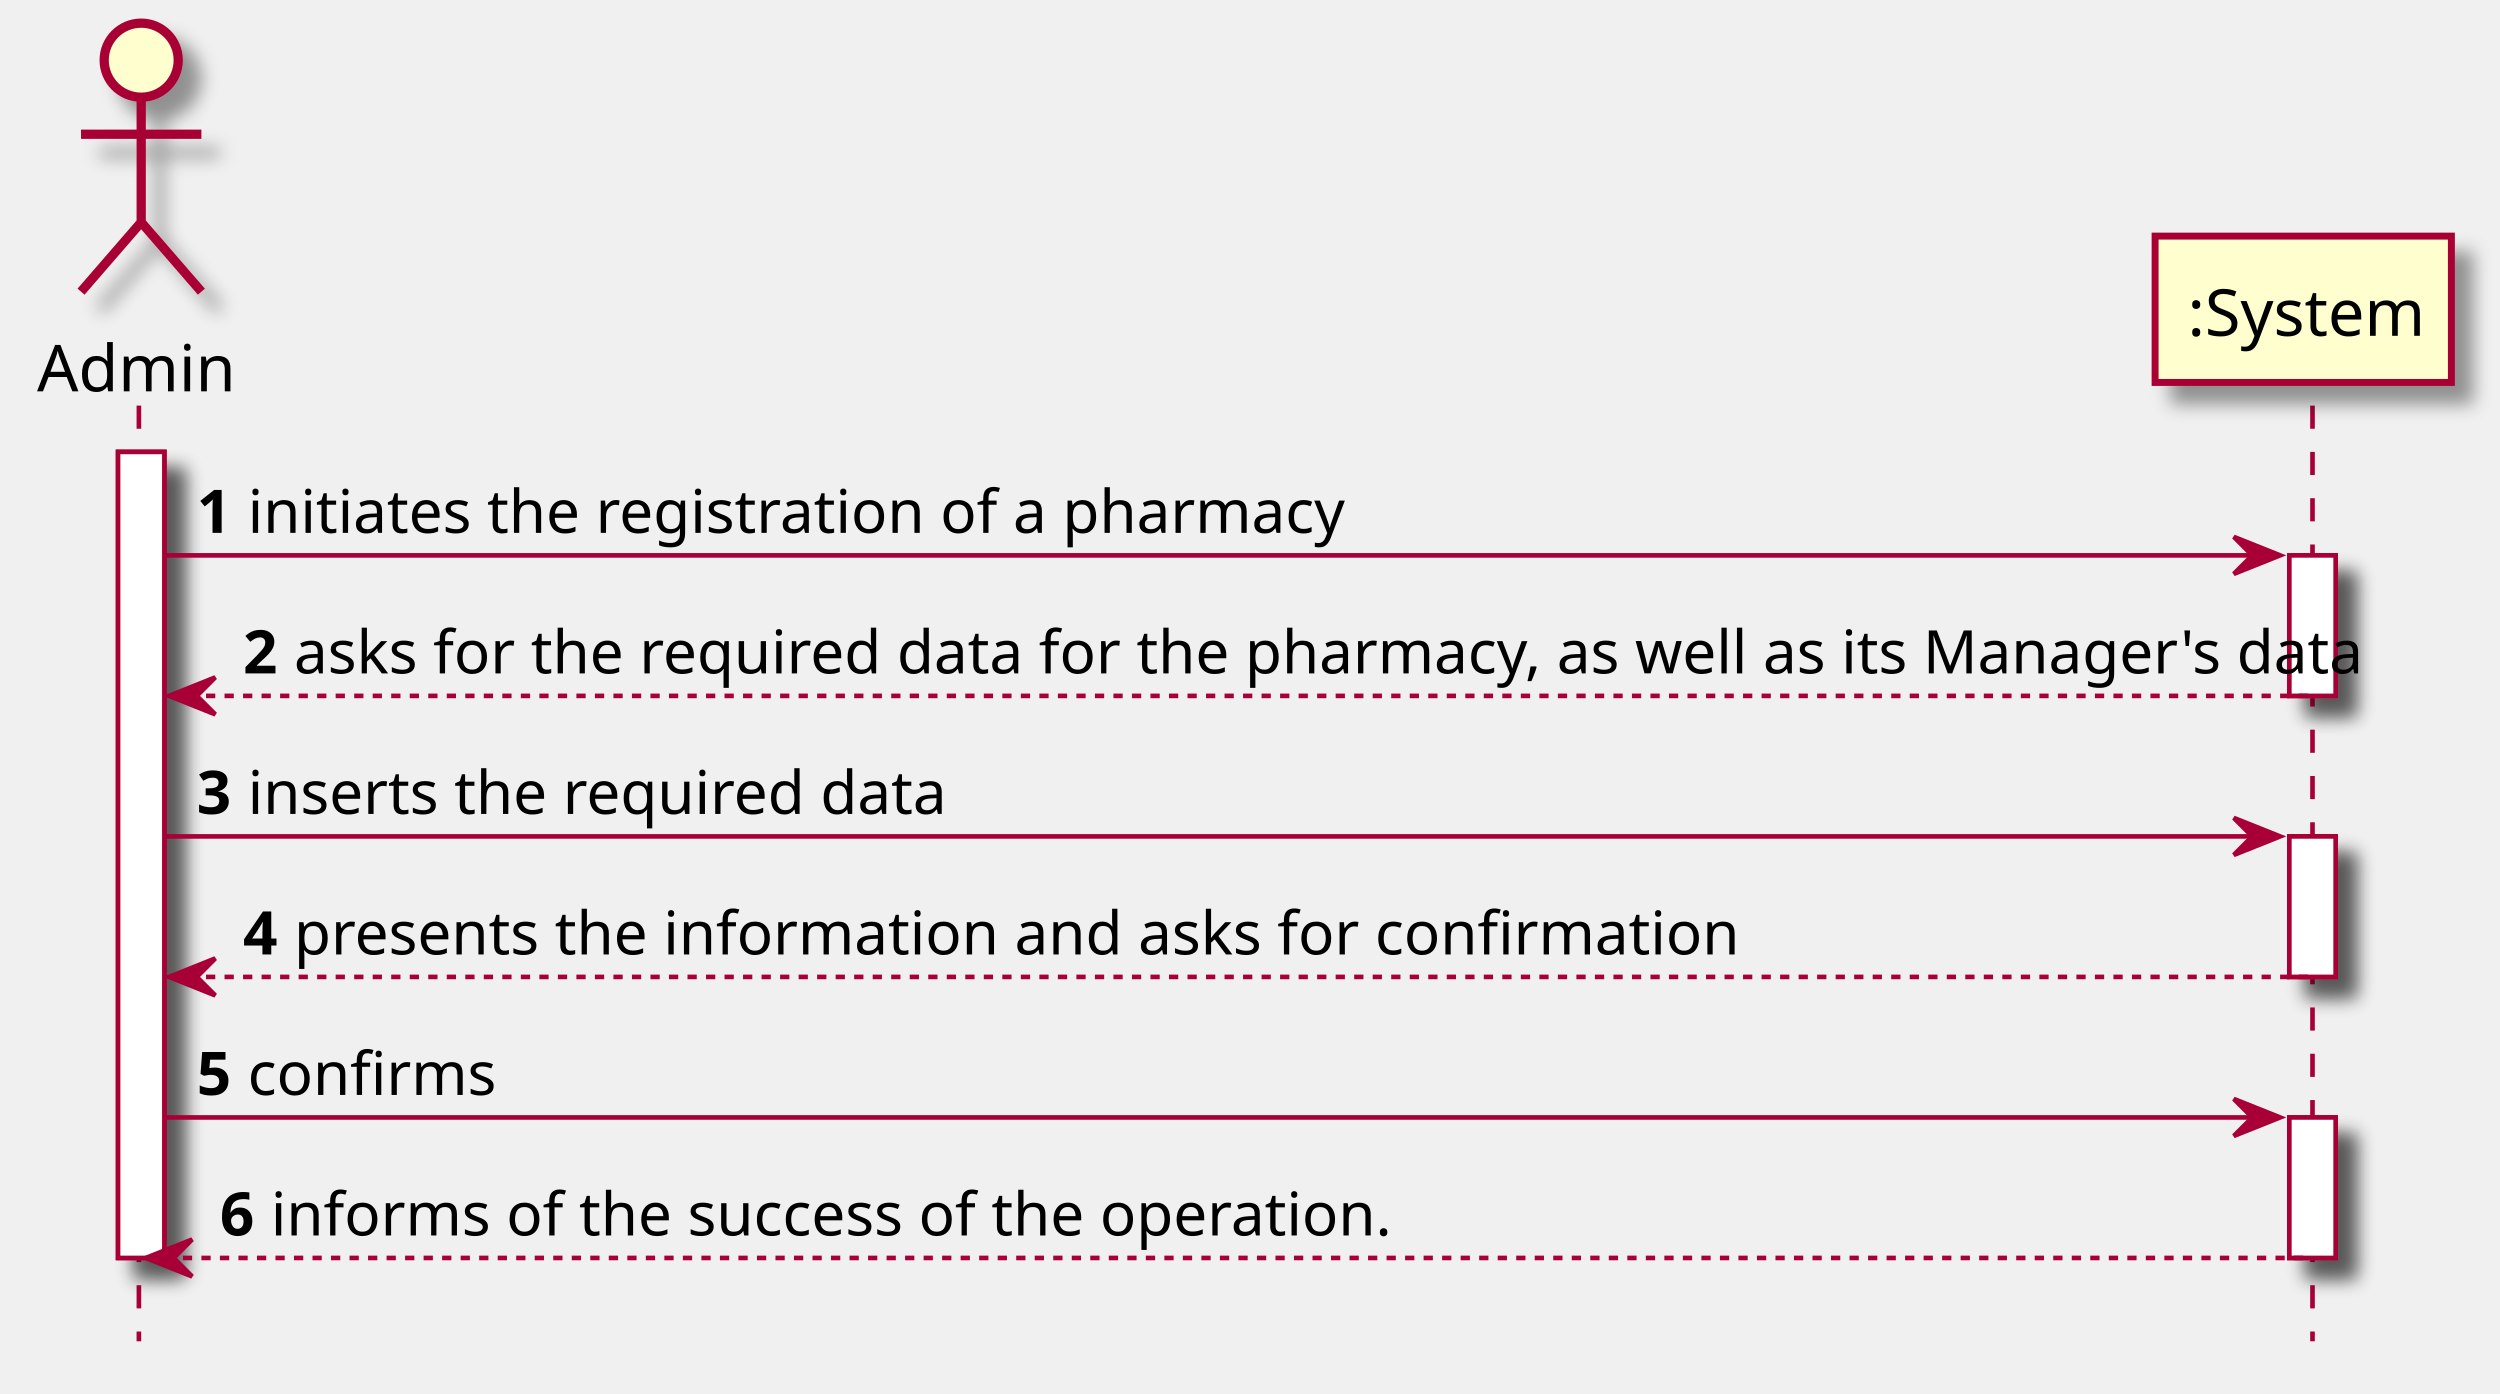
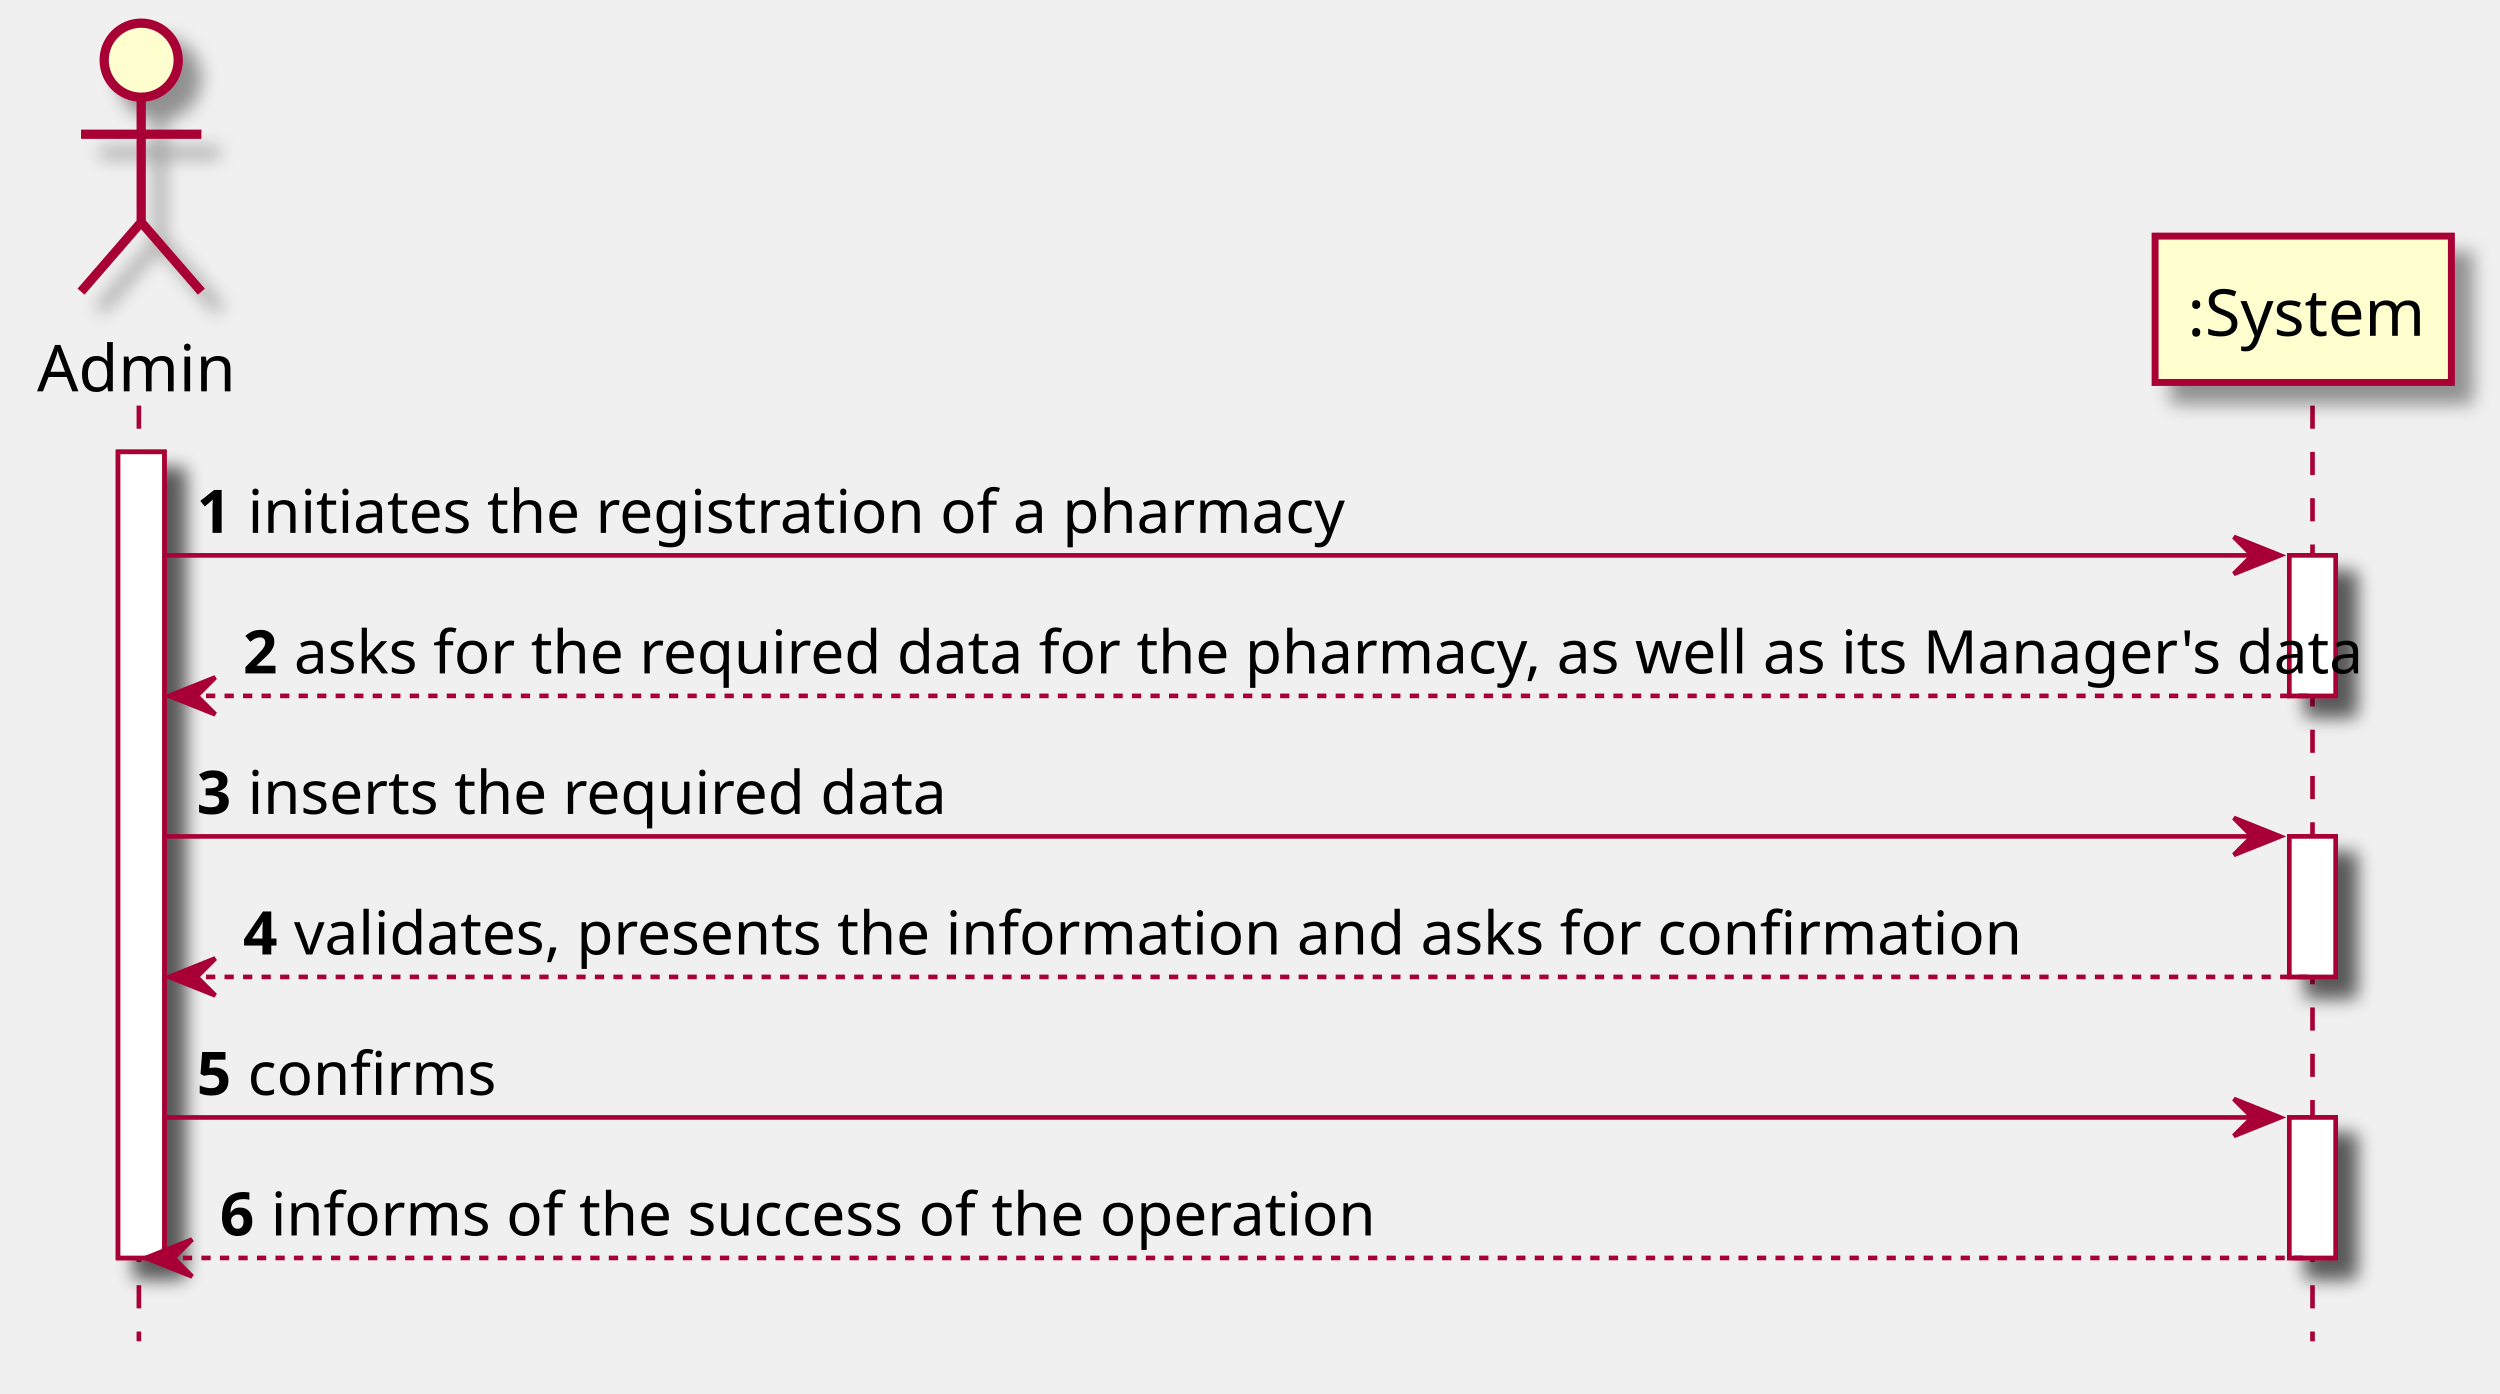
<svg xmlns="http://www.w3.org/2000/svg" contentScriptType="application/ecmascript" contentStyleType="text/css" height="301px" preserveAspectRatio="none" style="width:540px;height:301px;" version="1.1" viewBox="0 0 540 301" width="540px" zoomAndPan="magnify">
  <defs>
-     <filter height="300%" id="f69cf1hfgllrp" width="300%" x="-1" y="-1">
+     <filter height="300%" id="f1v1xtn5hzzi20" width="300%" x="-1" y="-1">
      <feGaussianBlur result="blurOut" stdDeviation="2.0" />
      <feColorMatrix in="blurOut" result="blurOut2" type="matrix" values="0 0 0 0 0 0 0 0 0 0 0 0 0 0 0 0 0 0 .4 0" />
      <feOffset dx="4.0" dy="4.0" in="blurOut2" result="blurOut3" />
      <feBlend in="SourceGraphic" in2="blurOut3" mode="normal" />
    </filter>
  </defs>
  <g>
-     <rect fill="#FFFFFF" filter="url(#f69cf1hfgllrp)" height="174.109" style="stroke: #A80036; stroke-width: 1.0;" width="10" x="25.5" y="97.609" />
-     <rect fill="#FFFFFF" filter="url(#f69cf1hfgllrp)" height="30.352" style="stroke: #A80036; stroke-width: 1.0;" width="10" x="494.5" y="119.961" />
-     <rect fill="#FFFFFF" filter="url(#f69cf1hfgllrp)" height="30.352" style="stroke: #A80036; stroke-width: 1.0;" width="10" x="494.5" y="180.664" />
-     <rect fill="#FFFFFF" filter="url(#f69cf1hfgllrp)" height="30.352" style="stroke: #A80036; stroke-width: 1.0;" width="10" x="494.5" y="241.367" />
+     <rect fill="#FFFFFF" filter="url(#f1v1xtn5hzzi20)" height="174.109" style="stroke: #A80036; stroke-width: 1.0;" width="10" x="25.5" y="97.609" />
+     <rect fill="#FFFFFF" filter="url(#f1v1xtn5hzzi20)" height="30.352" style="stroke: #A80036; stroke-width: 1.0;" width="10" x="494.5" y="119.961" />
+     <rect fill="#FFFFFF" filter="url(#f1v1xtn5hzzi20)" height="30.352" style="stroke: #A80036; stroke-width: 1.0;" width="10" x="494.5" y="180.664" />
+     <rect fill="#FFFFFF" filter="url(#f1v1xtn5hzzi20)" height="30.352" style="stroke: #A80036; stroke-width: 1.0;" width="10" x="494.5" y="241.367" />
    <line style="stroke: #A80036; stroke-width: 1.0; stroke-dasharray: 5.0,5.0;" x1="30" x2="30" y1="87.609" y2="289.719" />
    <line style="stroke: #A80036; stroke-width: 1.0; stroke-dasharray: 5.0,5.0;" x1="499.5" x2="499.5" y1="87.609" y2="289.719" />
    <text fill="#000000" font-family="sans-serif" font-size="14" lengthAdjust="spacingAndGlyphs" textLength="39" x="8" y="84.533">Admin</text>
-     <ellipse cx="30.5" cy="13" fill="#FEFECE" filter="url(#f69cf1hfgllrp)" rx="8" ry="8" style="stroke: #A80036; stroke-width: 2.0;" />
-     <path d="M30.5,21 L30.5,48 M17.5,29 L43.5,29 M30.5,48 L17.5,63 M30.5,48 L43.5,63 " fill="none" filter="url(#f69cf1hfgllrp)" style="stroke: #A80036; stroke-width: 2.0;" />
-     <rect fill="#FEFECE" filter="url(#f69cf1hfgllrp)" height="31.609" style="stroke: #A80036; stroke-width: 1.5;" width="64" x="465.5" y="51" />
+     <ellipse cx="30.5" cy="13" fill="#FEFECE" filter="url(#f1v1xtn5hzzi20)" rx="8" ry="8" style="stroke: #A80036; stroke-width: 2.0;" />
+     <path d="M30.5,21 L30.5,48 M17.5,29 L43.5,29 M30.5,48 L17.5,63 M30.5,48 L43.5,63 " fill="none" filter="url(#f1v1xtn5hzzi20)" style="stroke: #A80036; stroke-width: 2.0;" />
+     <rect fill="#FEFECE" filter="url(#f1v1xtn5hzzi20)" height="31.609" style="stroke: #A80036; stroke-width: 1.5;" width="64" x="465.5" y="51" />
    <text fill="#000000" font-family="sans-serif" font-size="14" lengthAdjust="spacingAndGlyphs" textLength="50" x="472.5" y="72.533">:System</text>
-     <rect fill="#FFFFFF" filter="url(#f69cf1hfgllrp)" height="174.109" style="stroke: #A80036; stroke-width: 1.0;" width="10" x="25.5" y="97.609" />
-     <rect fill="#FFFFFF" filter="url(#f69cf1hfgllrp)" height="30.352" style="stroke: #A80036; stroke-width: 1.0;" width="10" x="494.5" y="119.961" />
-     <rect fill="#FFFFFF" filter="url(#f69cf1hfgllrp)" height="30.352" style="stroke: #A80036; stroke-width: 1.0;" width="10" x="494.5" y="180.664" />
-     <rect fill="#FFFFFF" filter="url(#f69cf1hfgllrp)" height="30.352" style="stroke: #A80036; stroke-width: 1.0;" width="10" x="494.5" y="241.367" />
+     <rect fill="#FFFFFF" filter="url(#f1v1xtn5hzzi20)" height="174.109" style="stroke: #A80036; stroke-width: 1.0;" width="10" x="25.5" y="97.609" />
+     <rect fill="#FFFFFF" filter="url(#f1v1xtn5hzzi20)" height="30.352" style="stroke: #A80036; stroke-width: 1.0;" width="10" x="494.5" y="119.961" />
+     <rect fill="#FFFFFF" filter="url(#f1v1xtn5hzzi20)" height="30.352" style="stroke: #A80036; stroke-width: 1.0;" width="10" x="494.5" y="180.664" />
+     <rect fill="#FFFFFF" filter="url(#f1v1xtn5hzzi20)" height="30.352" style="stroke: #A80036; stroke-width: 1.0;" width="10" x="494.5" y="241.367" />
    <polygon fill="#A80036" points="482.5,115.961,492.5,119.961,482.5,123.961,486.5,119.961" style="stroke: #A80036; stroke-width: 1.0;" />
    <line style="stroke: #A80036; stroke-width: 1.0;" x1="35.5" x2="488.5" y1="119.961" y2="119.961" />
    <text fill="#000000" font-family="sans-serif" font-size="13" font-weight="bold" lengthAdjust="spacingAndGlyphs" textLength="7" x="42.5" y="115.105">1</text>
    <text fill="#000000" font-family="sans-serif" font-size="13" lengthAdjust="spacingAndGlyphs" textLength="221" x="53.5" y="115.105">initiates the registration of a pharmacy</text>
    <polygon fill="#A80036" points="46.5,146.312,36.5,150.312,46.5,154.312,42.5,150.312" style="stroke: #A80036; stroke-width: 1.0;" />
    <line style="stroke: #A80036; stroke-width: 1.0; stroke-dasharray: 2.0,2.0;" x1="40.5" x2="498.5" y1="150.312" y2="150.312" />
    <text fill="#000000" font-family="sans-serif" font-size="13" font-weight="bold" lengthAdjust="spacingAndGlyphs" textLength="7" x="52.5" y="145.456">2</text>
    <text fill="#000000" font-family="sans-serif" font-size="13" lengthAdjust="spacingAndGlyphs" textLength="424" x="63.5" y="145.456">asks for the required data for the pharmacy, as well as its Manager's data</text>
    <polygon fill="#A80036" points="482.5,176.664,492.5,180.664,482.5,184.664,486.5,180.664" style="stroke: #A80036; stroke-width: 1.0;" />
    <line style="stroke: #A80036; stroke-width: 1.0;" x1="35.5" x2="488.5" y1="180.664" y2="180.664" />
    <text fill="#000000" font-family="sans-serif" font-size="13" font-weight="bold" lengthAdjust="spacingAndGlyphs" textLength="7" x="42.5" y="175.808">3</text>
    <text fill="#000000" font-family="sans-serif" font-size="13" lengthAdjust="spacingAndGlyphs" textLength="140" x="53.5" y="175.808">inserts the required data</text>
    <polygon fill="#A80036" points="46.5,207.016,36.5,211.016,46.5,215.016,42.5,211.016" style="stroke: #A80036; stroke-width: 1.0;" />
    <line style="stroke: #A80036; stroke-width: 1.0; stroke-dasharray: 2.0,2.0;" x1="40.5" x2="498.5" y1="211.016" y2="211.016" />
    <text fill="#000000" font-family="sans-serif" font-size="13" font-weight="bold" lengthAdjust="spacingAndGlyphs" textLength="7" x="52.5" y="206.159">4</text>
-     <text fill="#000000" font-family="sans-serif" font-size="13" lengthAdjust="spacingAndGlyphs" textLength="288" x="63.5" y="206.159">presents the information and asks for confirmation</text>
+     <text fill="#000000" font-family="sans-serif" font-size="13" lengthAdjust="spacingAndGlyphs" textLength="346" x="63.5" y="206.159">validates, presents the information and asks for confirmation</text>
    <polygon fill="#A80036" points="482.5,237.367,492.5,241.367,482.5,245.367,486.5,241.367" style="stroke: #A80036; stroke-width: 1.0;" />
    <line style="stroke: #A80036; stroke-width: 1.0;" x1="35.5" x2="488.5" y1="241.367" y2="241.367" />
    <text fill="#000000" font-family="sans-serif" font-size="13" font-weight="bold" lengthAdjust="spacingAndGlyphs" textLength="7" x="42.5" y="236.511">5</text>
    <text fill="#000000" font-family="sans-serif" font-size="13" lengthAdjust="spacingAndGlyphs" textLength="49" x="53.5" y="236.511">confirms</text>
    <polygon fill="#A80036" points="41.5,267.719,31.5,271.719,41.5,275.719,37.5,271.719" style="stroke: #A80036; stroke-width: 1.0;" />
    <line style="stroke: #A80036; stroke-width: 1.0; stroke-dasharray: 2.0,2.0;" x1="35.5" x2="498.5" y1="271.719" y2="271.719" />
    <text fill="#000000" font-family="sans-serif" font-size="13" font-weight="bold" lengthAdjust="spacingAndGlyphs" textLength="7" x="47.5" y="266.862">6</text>
-     <text fill="#000000" font-family="sans-serif" font-size="13" lengthAdjust="spacingAndGlyphs" textLength="228" x="58.5" y="266.862">informs of the success of the operation.</text>
+     <text fill="#000000" font-family="sans-serif" font-size="13" lengthAdjust="spacingAndGlyphs" textLength="224" x="58.5" y="266.862">informs of the success of the operation</text>
  </g>
</svg>
